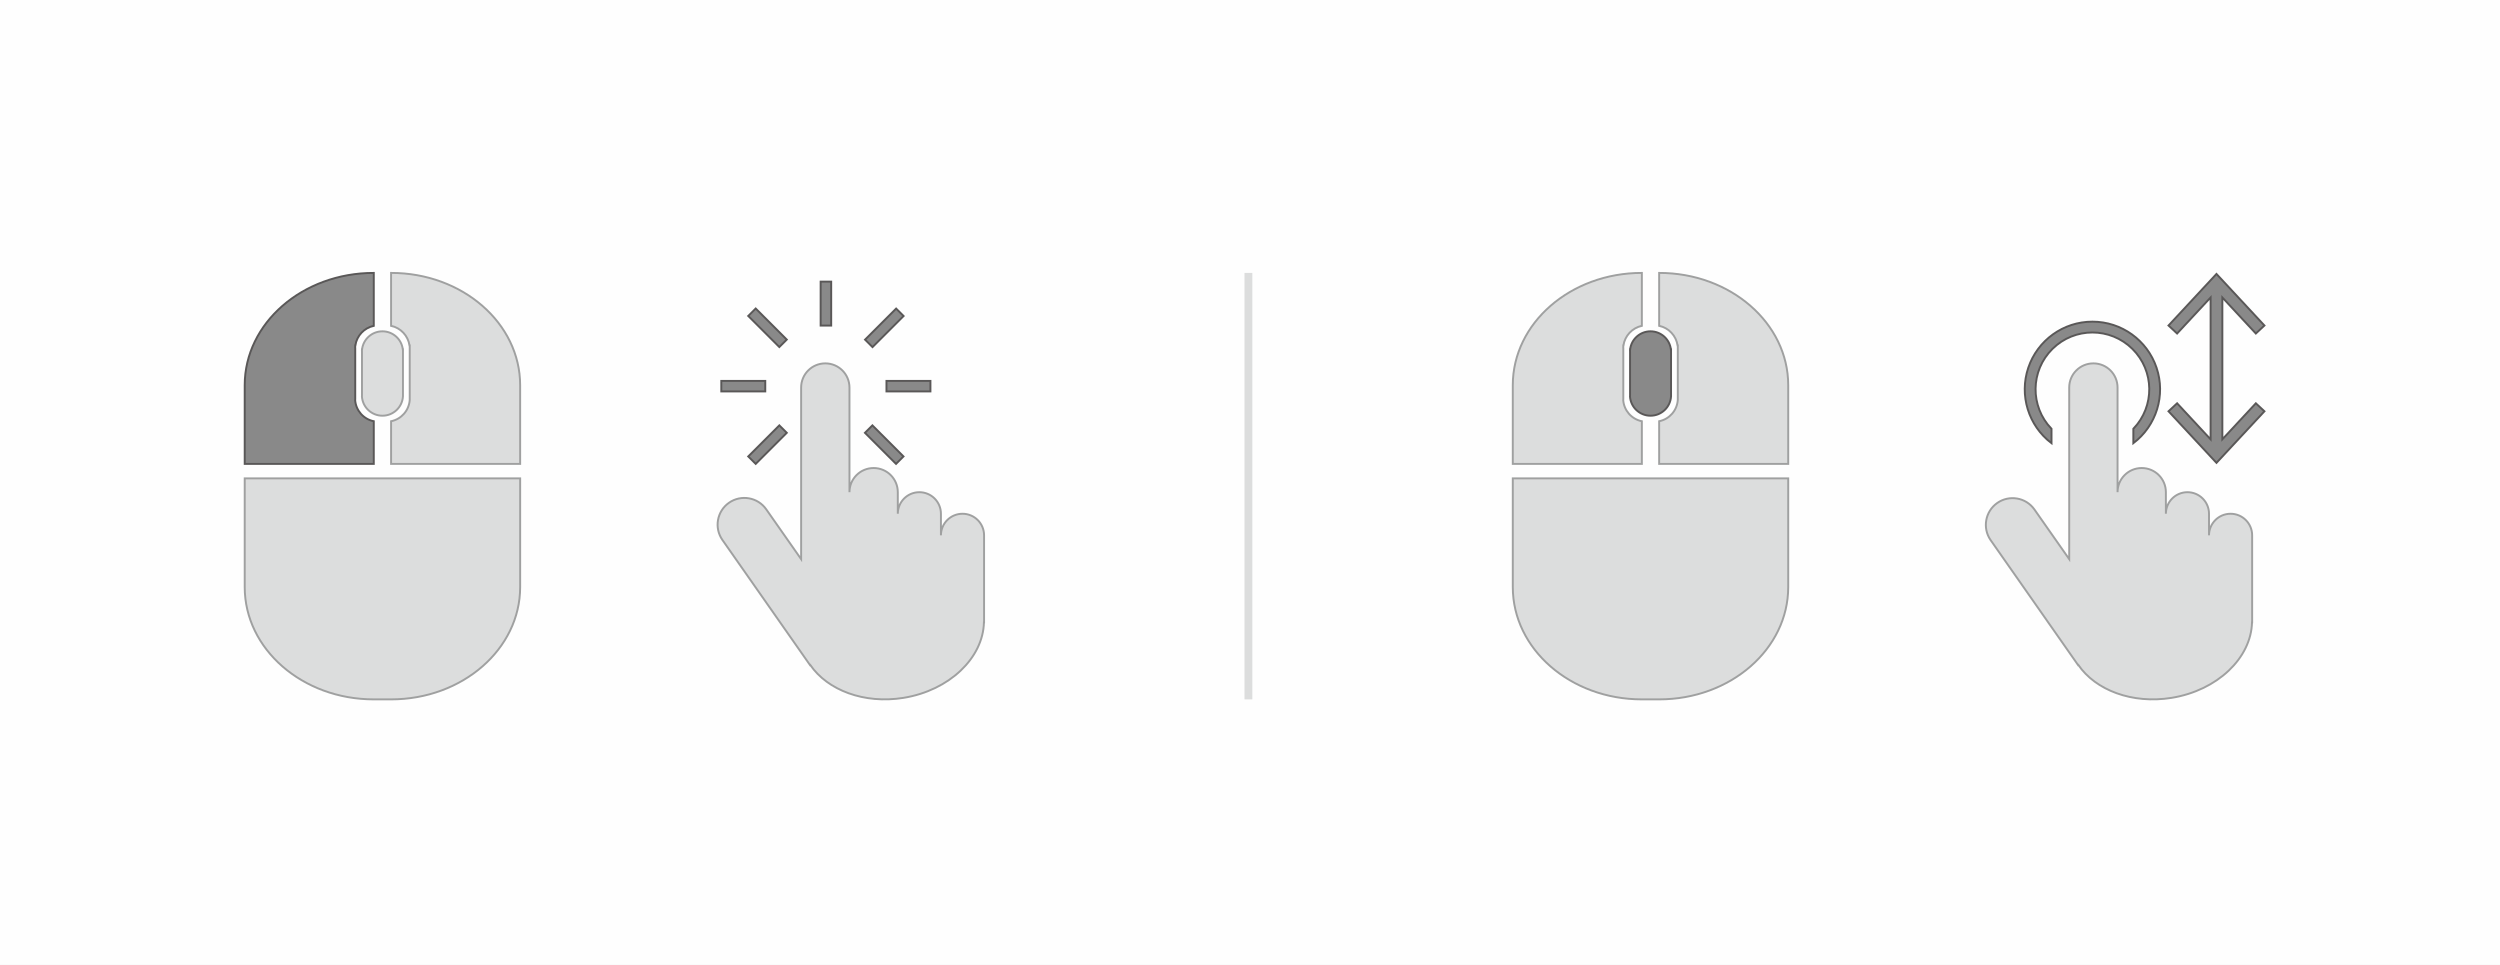
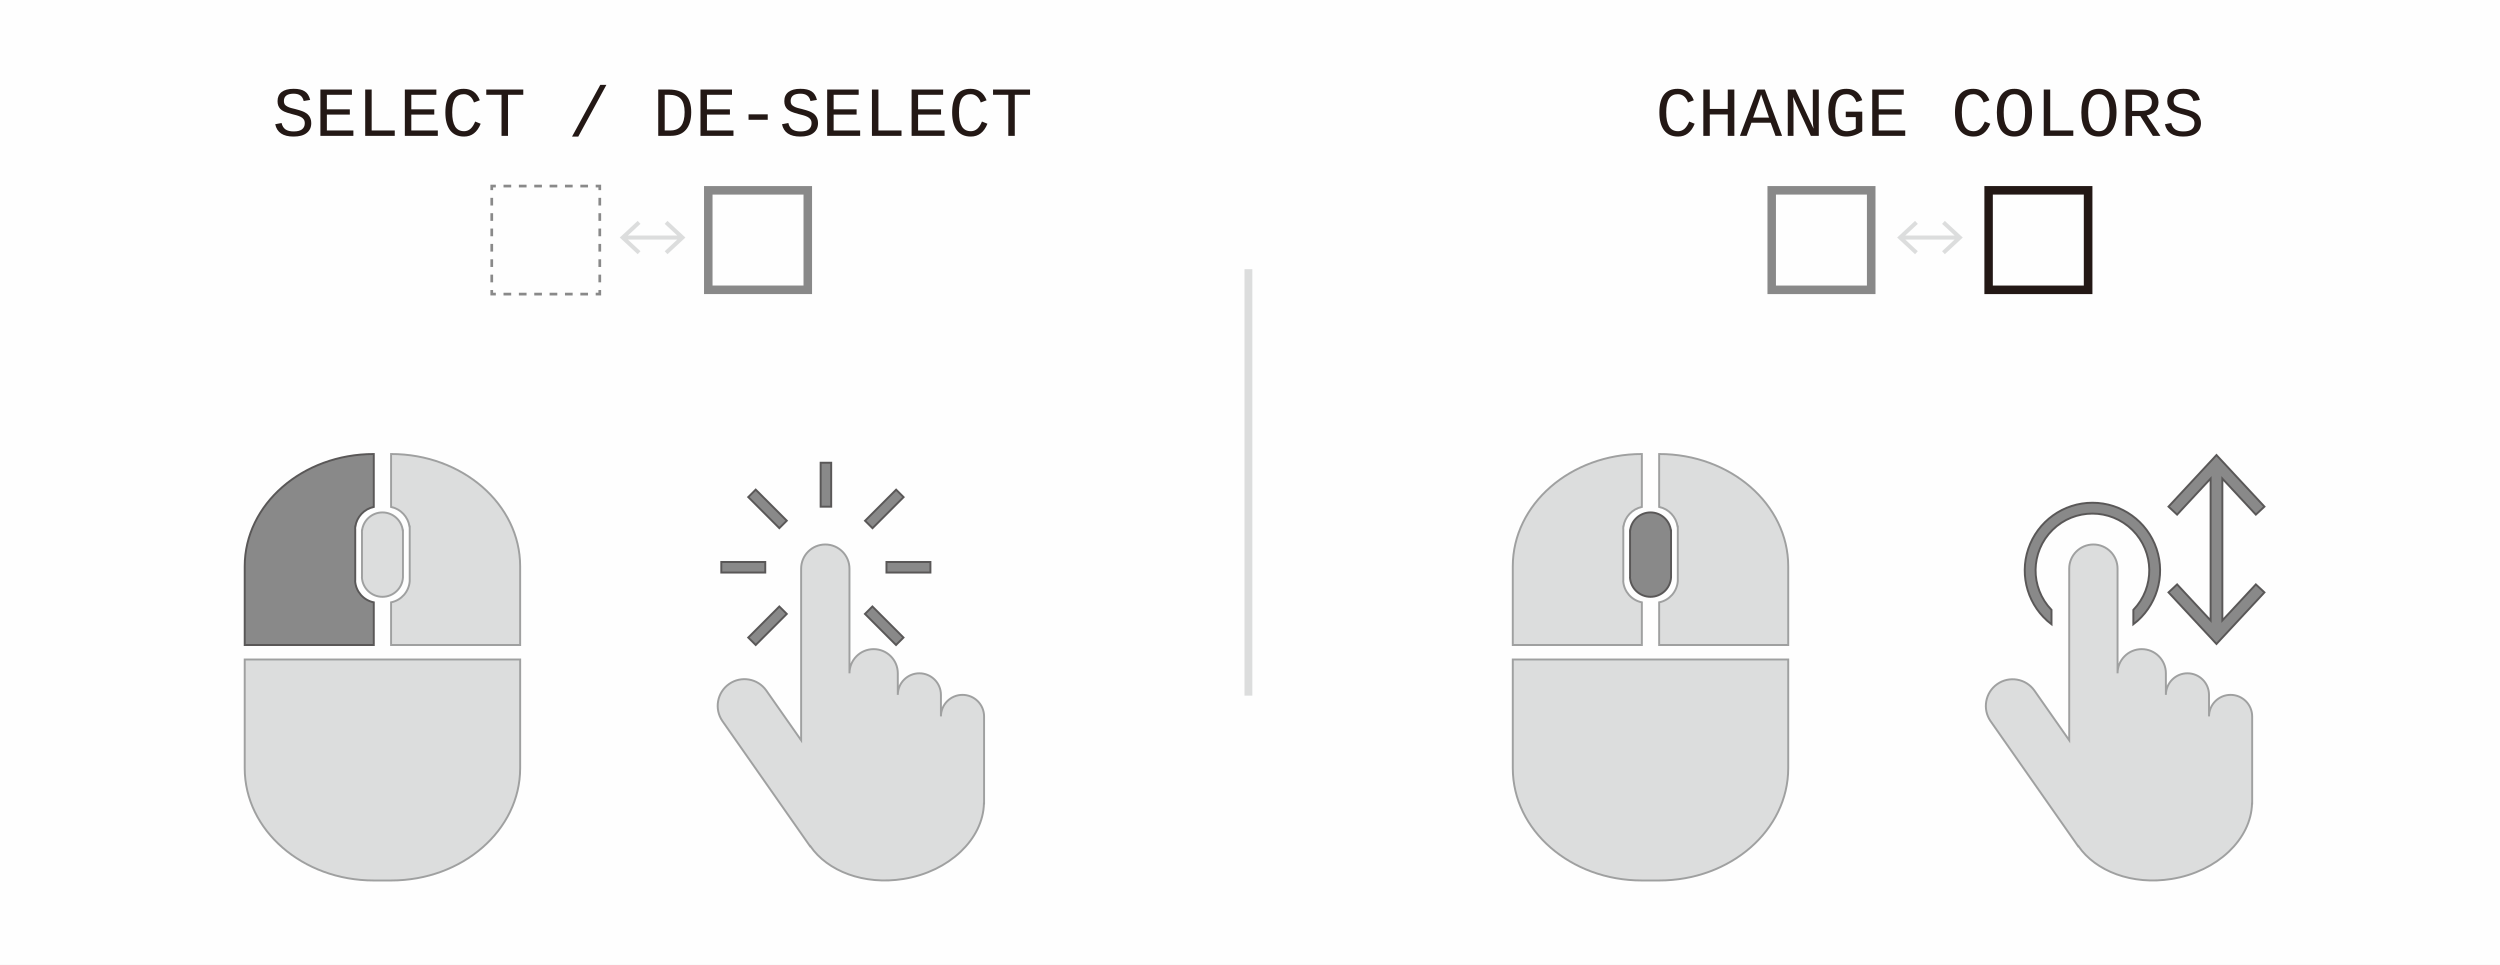
<svg xmlns="http://www.w3.org/2000/svg" width="112.801mm" height="43.534mm" viewBox="0 0 319.751 123.403">
  <defs>
-     <style>.a{fill:#fff;opacity:0.9;}.b{fill:none;stroke:#dcdddd;}.b,.c,.d{stroke-miterlimit:10;}.c{fill:#dcdddd;stroke:#9fa0a0;}.c,.d{stroke-width:0.25px;}.d{fill:#898989;stroke:#595757;}</style>
+     <style>.a{fill:#fff;opacity:0.9;}.b{fill:none;stroke:#dcdddd;}.b,.c,.d{stroke-miterlimit:10;}.c,.e{fill:#dcdddd;}.c{stroke:#9fa0a0;}.c,.d{stroke-width:0.25px;}.d,.f{fill:#898989;}.d{stroke:#595757;}.g,.h{fill:#231815;}.h{font-size:9px;font-family:CourierNewPSMT, Courier New;}</style>
  </defs>
  <rect class="a" width="319.751" height="123.403" />
-   <line class="b" x1="159.674" y1="34.905" x2="159.674" y2="89.45" />
-   <path class="c" d="M123.103,65.71a2.758,2.758,0,0,0-2.758,2.758V65.71a2.758,2.758,0,0,0-5.516,0V62.952a3.091,3.091,0,0,0-6.182,0V49.567a3.091,3.091,0,1,0-6.182,0V71.516l-4.463-6.373A3.419,3.419,0,0,0,92.4,69.065L103.607,85.07l.027-.019c2.202,3.217,6.882,5.016,11.919,4.205,5.88-.947,10.185-5.117,10.293-9.654h.017V68.468A2.758,2.758,0,0,0,123.103,65.71Z" />
-   <path class="c" d="M285.291,65.71a2.758,2.758,0,0,0-2.758,2.758V65.71a2.758,2.758,0,0,0-5.516,0V62.952a3.091,3.091,0,1,0-6.182,0V49.567a3.091,3.091,0,0,0-6.182,0V71.516l-4.463-6.373a3.419,3.419,0,0,0-5.601,3.922L265.794,85.07l.027-.019c2.202,3.217,6.882,5.016,11.919,4.205,5.88-.947,10.185-5.117,10.293-9.654h.017V68.468A2.758,2.758,0,0,0,285.291,65.71Z" />
-   <path class="c" d="M50.019,61.183h-18.72V75.087c0,7.932,7.391,14.363,16.508,14.363h2.213c9.117,0,16.508-6.43,16.508-14.363V61.183Z" />
-   <path class="c" d="M51.519,44.686a2.625,2.625,0,0,0-5.212,0h-.01v.097c-.001.026-.008.05-.008.077s.007.051.008.077v5.68c-.001.026-.008.05-.008.077a2.629,2.629,0,0,0,5.249,0V44.686Z" />
-   <path class="c" d="M50.019,34.905v6.766A3.03,3.03,0,0,1,52.379,44.19h.025v6.97a2.983,2.983,0,0,1-2.384,2.718v5.455H66.527V49.268C66.527,41.336,59.136,34.905,50.019,34.905Z" />
-   <path class="c" d="M212.207,61.183h-18.72V75.087c0,7.932,7.391,14.363,16.507,14.363h2.213c9.117,0,16.507-6.43,16.507-14.363V61.183Z" />
-   <path class="c" d="M207.61,51.16c0-.03.01-.059.011-.089V44.48c-.001-.03-.011-.058-.011-.089s.01-.059.011-.089V44.19h.014a3.03,3.03,0,0,1,2.359-2.518V34.905c-9.117,0-16.508,6.431-16.508,14.363V59.333h16.508v-5.455A2.983,2.983,0,0,1,207.61,51.16Z" />
-   <path class="c" d="M212.207,34.905v6.766a3.03,3.03,0,0,1,2.359,2.518h.025v6.97a2.983,2.983,0,0,1-2.384,2.718v5.455h16.507V49.268C228.714,41.336,221.324,34.905,212.207,34.905Z" />
-   <path class="d" d="M272.856,56.687a8.655,8.655,0,1,0-10.469,0V54.842a7.271,7.271,0,1,1,10.469,0Z" />
-   <rect class="d" x="104.961" y="36.021" width="1.348" height="5.621" />
-   <rect class="d" x="94.392" y="46.58" width="1.348" height="5.621" transform="translate(45.6757 144.4568) rotate(-90)" />
-   <rect class="d" x="112.431" y="39.119" width="1.348" height="5.621" transform="translate(62.7759 -67.6961) rotate(45)" />
-   <rect class="d" x="97.491" y="54.058" width="1.348" height="5.621" transform="translate(68.9641 -52.7567) rotate(45)" />
-   <rect class="d" x="97.491" y="39.112" width="1.348" height="5.621" transform="translate(-0.8919 81.692) rotate(-45)" />
-   <rect class="d" x="115.516" y="46.58" width="1.348" height="5.621" transform="translate(66.7998 165.5809) rotate(-90)" />
-   <rect class="d" x="112.418" y="54.058" width="1.348" height="5.621" transform="translate(233.2717 17.113) rotate(135)" />
-   <polygon class="d" points="284.239 56.189 284.239 38.049 288.523 42.658 289.622 41.634 283.487 35.037 277.353 41.634 278.452 42.658 282.739 38.045 282.739 56.193 278.452 51.58 277.353 52.604 283.487 59.201 289.622 52.604 288.523 51.58 284.239 56.189" />
-   <path class="d" d="M45.422,51.16c0-.03.01-.059.011-.089V44.48c-.001-.03-.011-.058-.011-.089s.01-.059.011-.089V44.19h.014a3.03,3.03,0,0,1,2.359-2.518V34.905c-9.117,0-16.507,6.431-16.507,14.363V59.333H47.806v-5.455A2.983,2.983,0,0,1,45.422,51.16Z" />
-   <path class="d" d="M213.707,44.686a2.625,2.625,0,0,0-5.212,0h-.01v.097c-.001.026-.008.05-.008.077s.007.051.008.077v5.68c-.001.026-.008.05-.008.077a2.629,2.629,0,0,0,5.249,0V44.686Z" />
+   <line class="b" x1="159.674" y1="34.429" x2="159.674" y2="88.974" />
+   <path class="c" d="M123.103,88.873a2.758,2.758,0,0,0-2.758,2.758V88.873a2.758,2.758,0,1,0-5.516,0V86.115a3.091,3.091,0,0,0-6.182,0V72.731a3.091,3.091,0,0,0-6.182,0V94.68l-4.463-6.373A3.419,3.419,0,0,0,92.4,92.228l11.207,16.005.027-.019c2.202,3.217,6.882,5.016,11.919,4.205,5.88-.947,10.185-5.117,10.293-9.654h.017V91.632A2.758,2.758,0,0,0,123.103,88.873Z" />
+   <path class="c" d="M285.291,88.873a2.758,2.758,0,0,0-2.758,2.758V88.873a2.758,2.758,0,1,0-5.516,0V86.115a3.091,3.091,0,0,0-6.182,0V72.731a3.091,3.091,0,0,0-6.182,0V94.68l-4.463-6.373a3.419,3.419,0,0,0-5.601,3.922l11.207,16.005.027-.019c2.202,3.217,6.882,5.016,11.919,4.205,5.88-.947,10.185-5.117,10.293-9.654h.017V91.632A2.758,2.758,0,0,0,285.291,88.873Z" />
+   <path class="c" d="M50.019,84.347h-18.72V98.251c0,7.932,7.391,14.363,16.508,14.363h2.213c9.117,0,16.508-6.43,16.508-14.363V84.347Z" />
+   <path class="c" d="M51.519,67.849a2.625,2.625,0,0,0-5.212,0h-.01v.097c-.001.026-.008.05-.008.077s.007.051.008.077v5.68c-.001.026-.008.05-.008.077a2.629,2.629,0,0,0,5.249,0V67.849Z" />
+   <path class="c" d="M50.019,58.069v6.766a3.03,3.03,0,0,1,2.359,2.518h.025v6.97a2.983,2.983,0,0,1-2.384,2.718v5.455H66.527V72.432C66.527,64.499,59.136,58.069,50.019,58.069Z" />
+   <path class="c" d="M212.207,84.347h-18.72V98.251c0,7.932,7.391,14.363,16.507,14.363h2.213c9.117,0,16.507-6.43,16.507-14.363V84.347Z" />
+   <path class="c" d="M207.61,74.323c0-.03.01-.059.011-.089V67.643c-.001-.03-.011-.058-.011-.089s.01-.059.011-.089v-.112h.014a3.03,3.03,0,0,1,2.359-2.518V58.069c-9.117,0-16.508,6.43-16.508,14.363V82.496h16.508V77.041A2.983,2.983,0,0,1,207.61,74.323Z" />
+   <path class="c" d="M212.207,58.069v6.766a3.03,3.03,0,0,1,2.359,2.518h.025v6.97a2.983,2.983,0,0,1-2.384,2.718v5.455h16.507V72.432C228.714,64.499,221.324,58.069,212.207,58.069Z" />
+   <path class="d" d="M272.856,79.85a8.656,8.656,0,1,0-10.469,0V78.006a7.271,7.271,0,1,1,10.469,0Z" />
+   <rect class="d" x="104.961" y="59.184" width="1.348" height="5.621" />
+   <rect class="d" x="94.392" y="69.743" width="1.348" height="5.621" transform="translate(22.5122 167.6203) rotate(-90)" />
+   <rect class="d" x="112.431" y="62.282" width="1.348" height="5.621" transform="translate(79.155 -60.9117) rotate(45)" />
+   <rect class="d" x="97.491" y="77.222" width="1.348" height="5.621" transform="translate(85.3431 -45.9723) rotate(45)" />
+   <rect class="d" x="97.491" y="62.276" width="1.348" height="5.621" transform="translate(-17.2709 88.4764) rotate(-45)" />
+   <rect class="d" x="115.516" y="69.743" width="1.348" height="5.621" transform="translate(43.6363 188.7444) rotate(-90)" />
+   <rect class="d" x="112.418" y="77.222" width="1.348" height="5.621" transform="translate(249.6507 56.6555) rotate(135)" />
+   <polygon class="d" points="284.239 79.353 284.239 61.212 288.523 65.821 289.622 64.798 283.487 58.201 277.353 64.798 278.452 65.821 282.739 61.208 282.739 79.356 278.452 74.744 277.353 75.767 283.487 82.364 289.622 75.767 288.523 74.744 284.239 79.353" />
+   <polygon class="e" points="86.616 30.121 80.314 30.121 81.915 28.632 81.559 28.25 79.267 30.382 81.559 32.513 81.915 32.131 80.312 30.642 86.617 30.642 85.015 32.131 85.37 32.513 87.662 30.382 85.37 28.25 85.015 28.632 86.616 30.121" />
+   <polygon class="e" points="249.992 30.121 243.689 30.121 245.29 28.632 244.935 28.25 242.643 30.382 244.935 32.513 245.29 32.131 243.688 30.642 249.993 30.642 248.39 32.131 248.746 32.513 251.038 30.382 248.746 28.25 248.39 28.632 249.992 30.121" />
+   <polygon class="f" points="76.885 37.787 76.19 37.787 76.19 37.44 76.538 37.44 76.538 37.093 76.885 37.093 76.885 37.787" />
+   <path class="f" d="M75.208,37.787h-.983V37.44h.983Zm-1.965,0H72.26V37.44h.983Zm-1.965,0h-.983V37.44h.983Zm-1.965,0h-.983V37.44h.983Zm-1.965,0H66.364V37.44h.983Zm-1.966,0h-.983V37.44h.983Z" />
+   <polygon class="f" points="63.416 37.787 62.721 37.787 62.721 37.093 63.069 37.093 63.069 37.44 63.416 37.44 63.416 37.787" />
+   <path class="f" d="M63.069,36.11h-.347v-.983h.347Zm0-1.965h-.347v-.983h.347Zm0-1.965h-.347v-.983h.347Zm0-1.965h-.347v-.983h.347Zm0-1.965h-.347v-.983h.347Zm0-1.965h-.347v-.983h.347Z" />
+   <polygon class="f" points="63.069 24.318 62.721 24.318 62.721 23.623 63.416 23.623 63.416 23.971 63.069 23.971 63.069 24.318" />
+   <path class="f" d="M75.208,23.971h-.983v-.347h.983Zm-1.965,0H72.26v-.347h.983Zm-1.965,0h-.983v-.347h.983Zm-1.965,0h-.983v-.347h.983Zm-1.965,0h-.983v-.347h.983Zm-1.965,0h-.983v-.347h.983Z" />
+   <polygon class="f" points="76.885 24.318 76.538 24.318 76.538 23.971 76.19 23.971 76.19 23.623 76.885 23.623 76.885 24.318" />
+   <path class="f" d="M76.885,36.11h-.347v-.983h.347Zm0-1.965h-.347v-.983h.347Zm0-1.965h-.347v-.983h.347Zm0-1.965h-.347v-.983h.347Zm0-1.965h-.347v-.983h.347Zm0-1.965h-.347v-.983h.347Z" />
+   <path class="f" d="M90.044,23.797V37.614h13.817V23.797Zm12.726,12.726H91.135V24.887h11.636Z" />
+   <path class="f" d="M226.059,23.797V37.614H239.876V23.797ZM238.78,36.523H227.144V24.887H238.78Z" />
+   <path class="g" d="M253.804,23.797V37.614h13.817V23.797Zm12.716,12.726H254.884V24.887h11.636Z" />
+   <path class="d" d="M45.422,74.323c0-.03.01-.059.011-.089V67.643c-.001-.03-.011-.058-.011-.089s.01-.059.011-.089v-.112h.014a3.03,3.03,0,0,1,2.359-2.518V58.069c-9.117,0-16.507,6.43-16.507,14.363V82.496H47.806V77.041A2.983,2.983,0,0,1,45.422,74.323Z" />
+   <path class="d" d="M213.707,67.849a2.625,2.625,0,0,0-5.212,0h-.01v.097c-.001.026-.008.05-.008.077s.007.051.008.077v5.68c-.001.026-.008.05-.008.077a2.629,2.629,0,0,0,5.249,0V67.849Z" />
+   <text class="h" transform="translate(34.8571 17.3733)">SELECT / DE-SELECT</text>
+   <text class="h" transform="translate(211.7342 17.3733)">CHANGE COLORS</text>
</svg>
